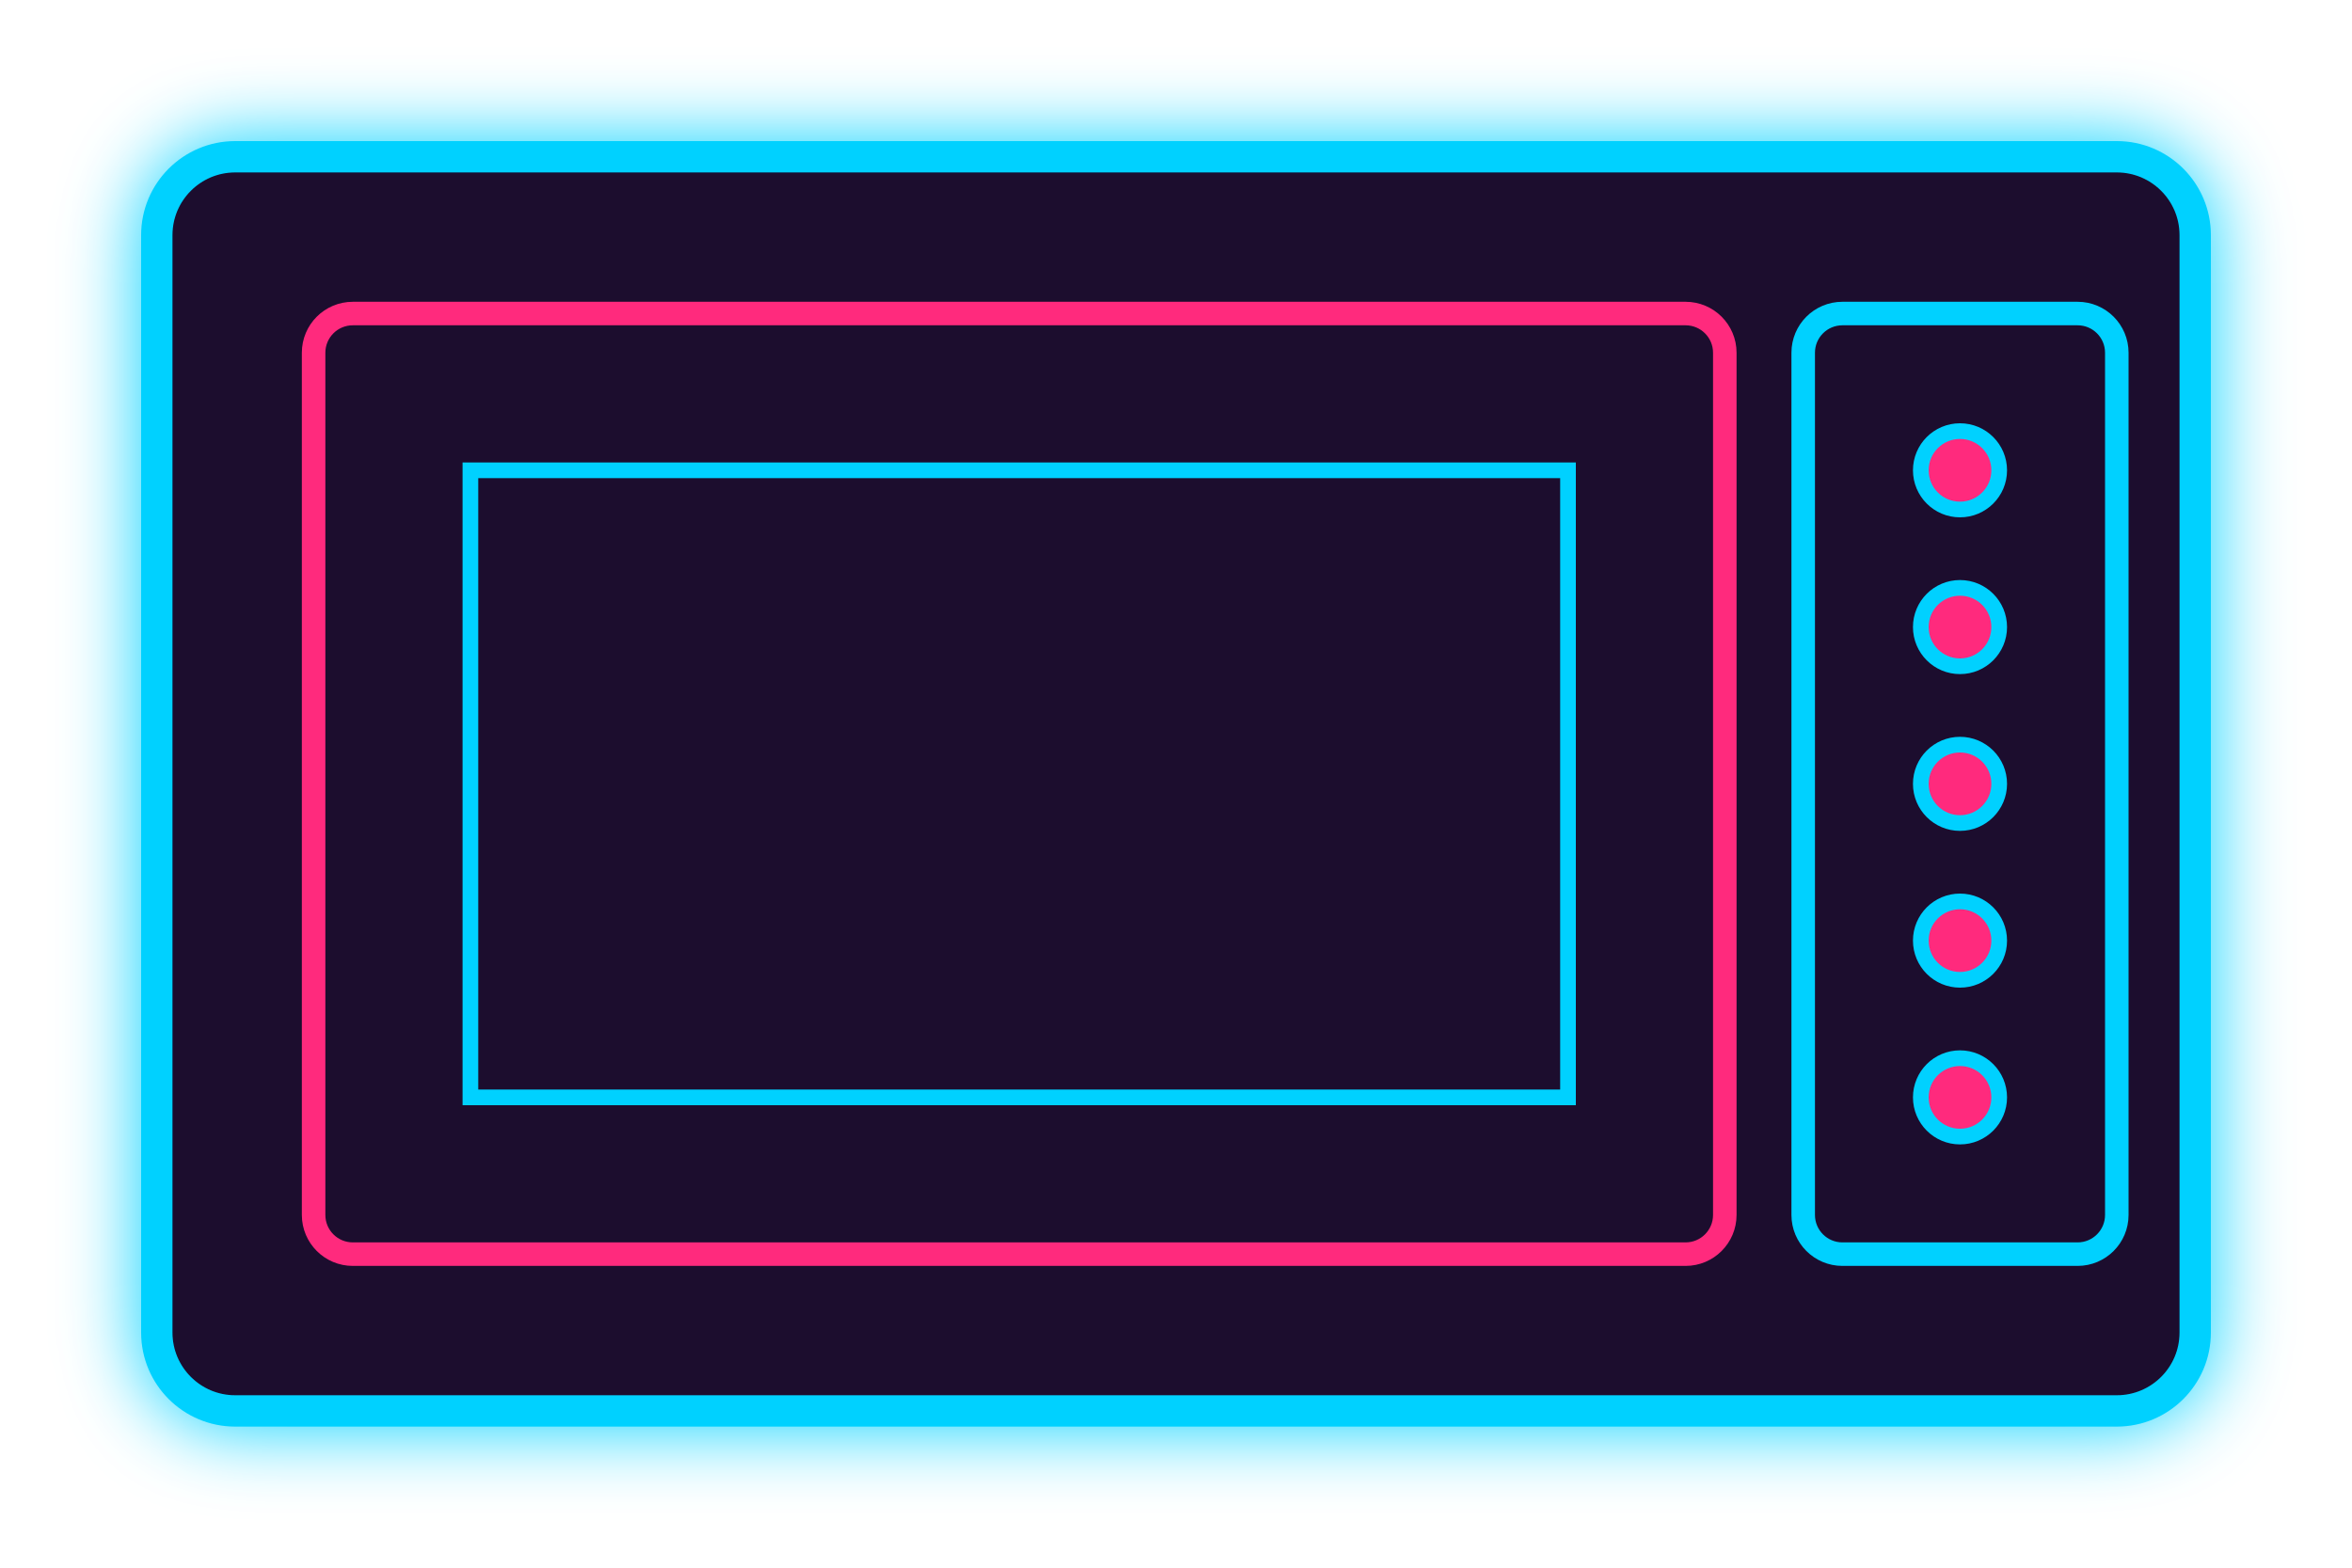
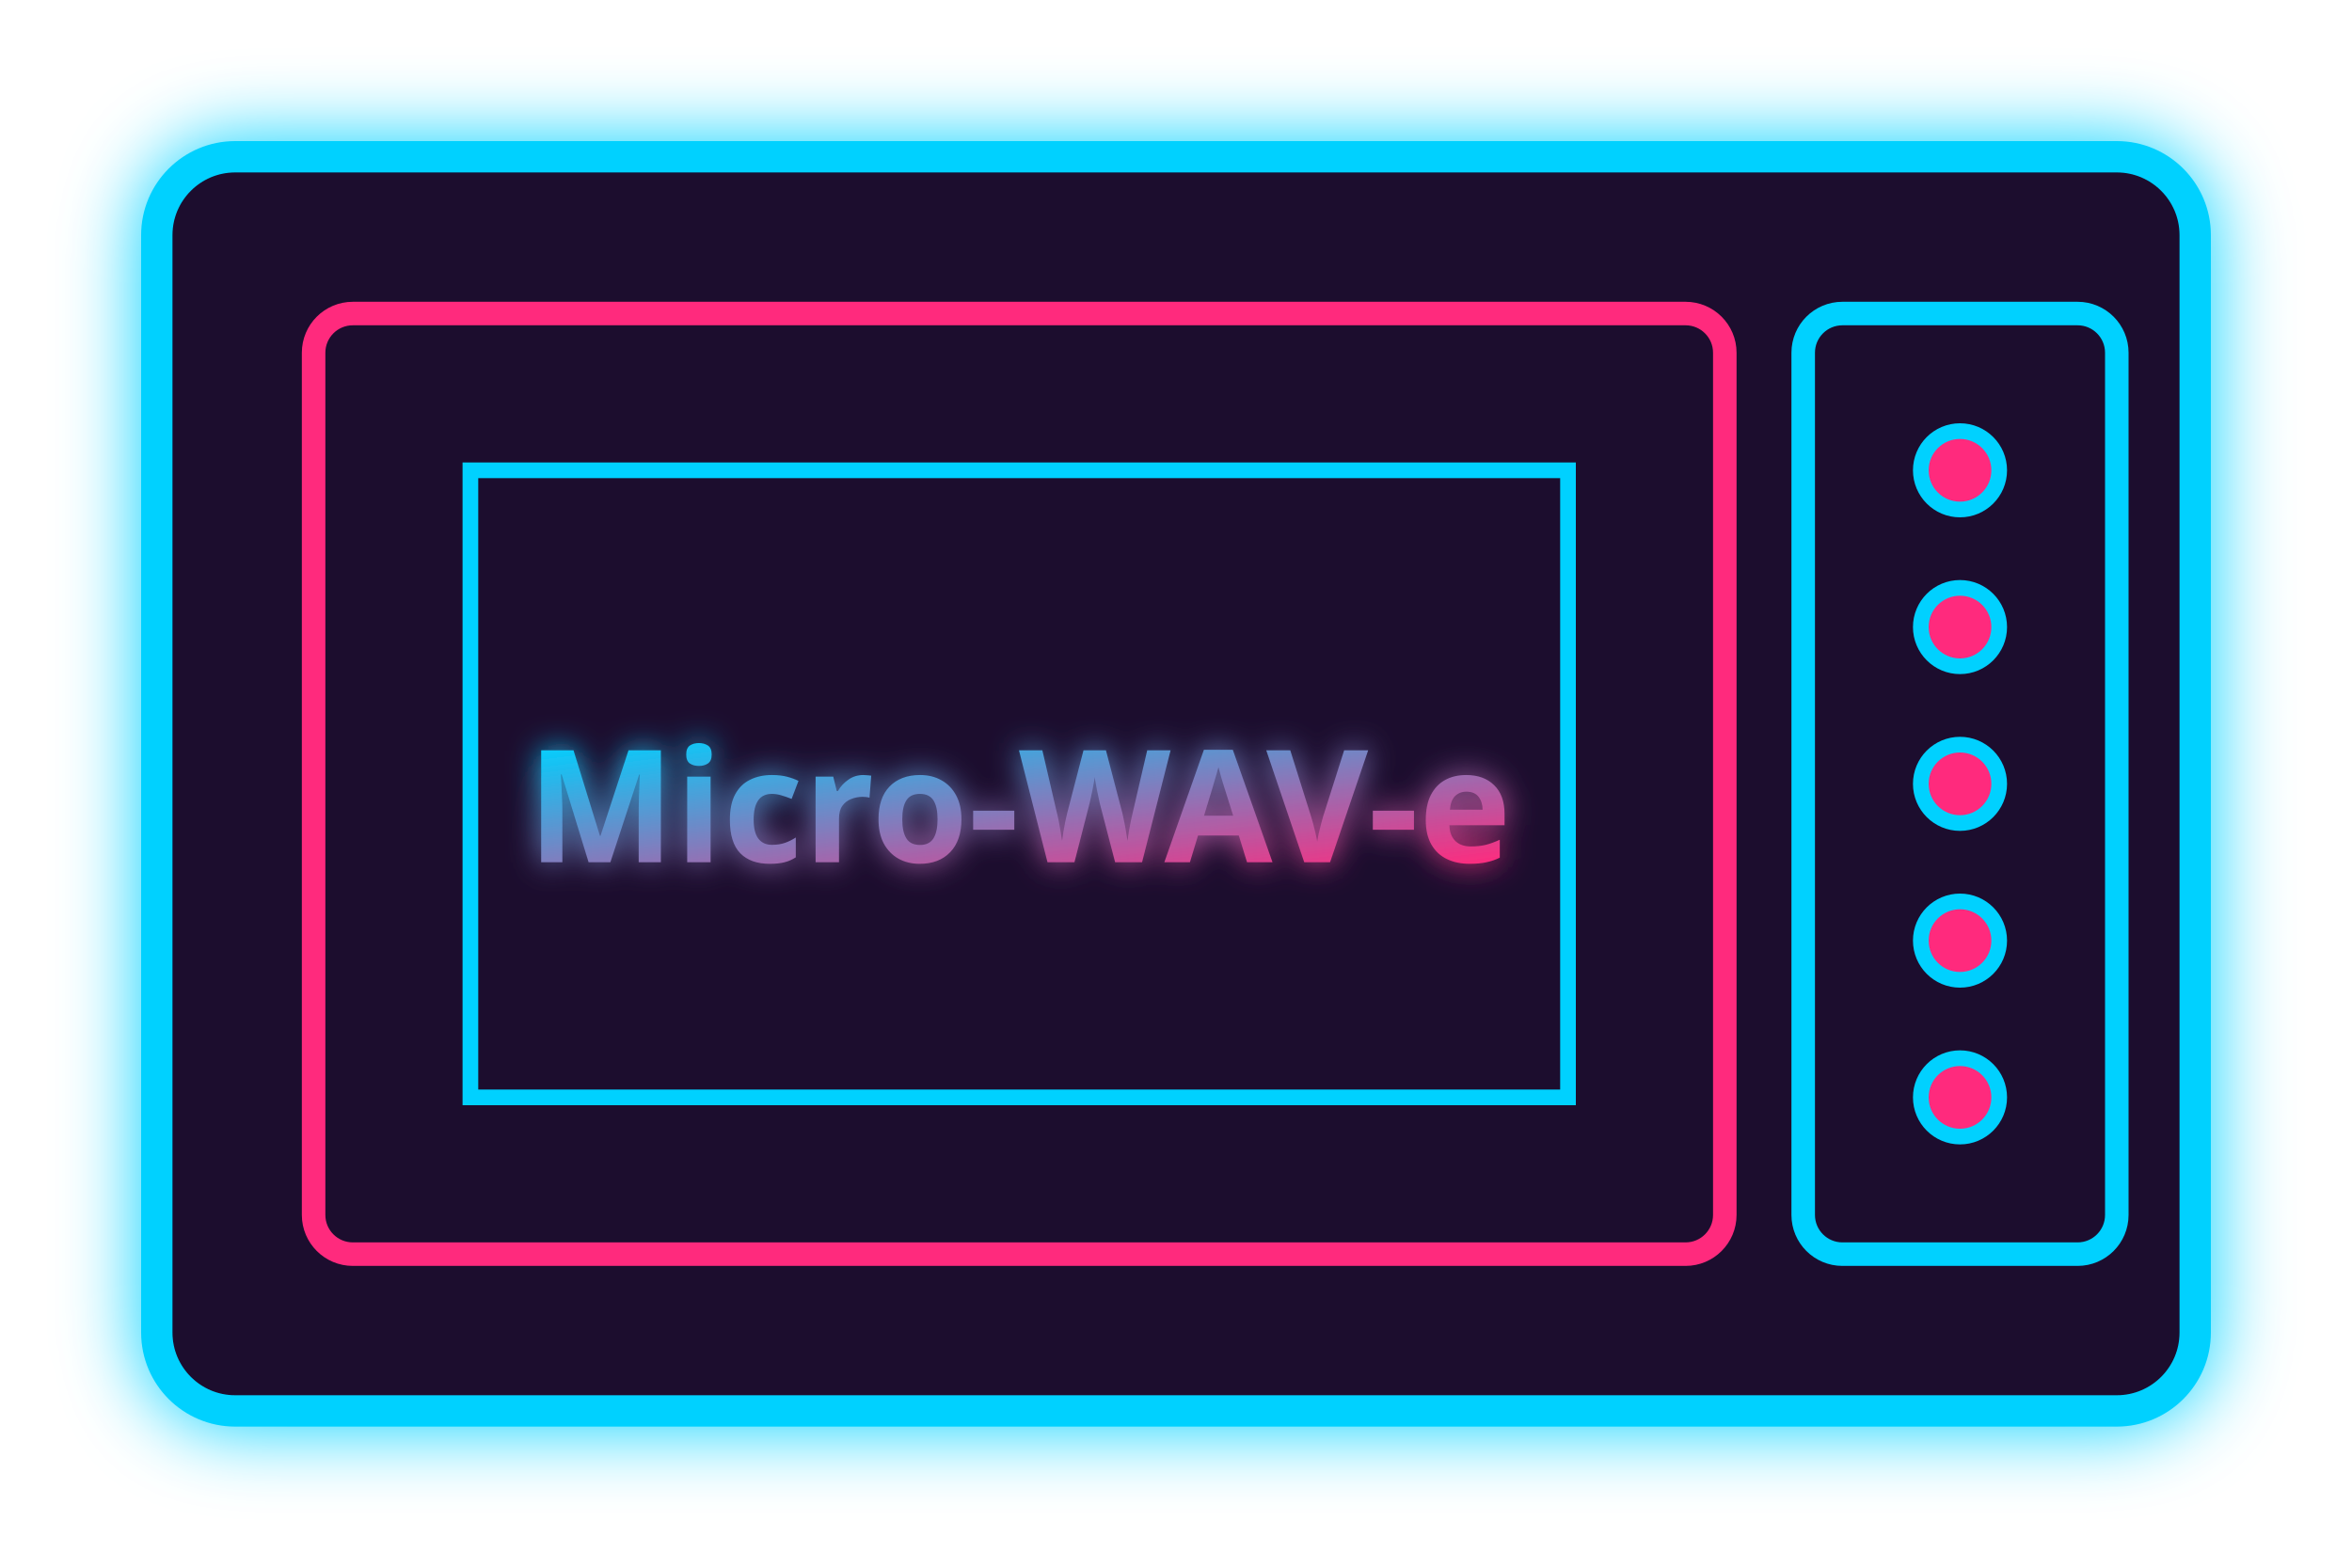
<svg xmlns="http://www.w3.org/2000/svg" width="300" height="200" viewBox="0 0 300 200">
+   <defs>
+     <linearGradient id="textGradient" x1="0%" y1="0%" x2="100%" y2="100%">
+       <stop offset="0%" style="stop-color:#00D1FF;stop-opacity:1" />
+       <stop offset="100%" style="stop-color:#FF2A7D;stop-opacity:1" />
+     </linearGradient>
+     <filter id="glow" x="-50%" y="-50%" width="200%" height="200%">
+       <feGaussianBlur in="SourceGraphic" stdDeviation="2" result="blur" />
+       <feMerge>
+         <feMergeNode in="blur" />
+         <feMergeNode in="SourceGraphic" />
+       </feMerge>
+     </filter>
+   </defs>
  <rect x="20" y="20" width="260" height="160" rx="10" fill="#1A0D2E" stroke="#00D1FF" stroke-width="4" style="filter: drop-shadow(0 0 5px #00D1FF);" />
  <rect x="40" y="40" width="180" height="120" rx="5" fill="none" stroke="#FF2A7D" stroke-width="3" />
  <path fill="none" stroke="#00D1FF" stroke-width="2" d="M60 60h140v80H60z" />
  <rect x="230" y="40" width="40" height="120" rx="5" fill="none" stroke="#00D1FF" stroke-width="3" />
  <circle cx="250" cy="60" r="5" fill="#FF2A7D" stroke="#00D1FF" stroke-width="2" />
  <circle cx="250" cy="80" r="5" fill="#FF2A7D" stroke="#00D1FF" stroke-width="2" />
  <circle cx="250" cy="100" r="5" fill="#FF2A7D" stroke="#00D1FF" stroke-width="2" />
  <circle cx="250" cy="120" r="5" fill="#FF2A7D" stroke="#00D1FF" stroke-width="2" />
  <circle cx="250" cy="140" r="5" fill="#FF2A7D" stroke="#00D1FF" stroke-width="2" />
+   <text x="130" y="110" font-family="'Orbitron', sans-serif" font-size="20" font-weight="700" text-anchor="middle" fill="url(#textGradient)" filter="url(#glow)" id="text">Micro-WAV-e</text>
</svg>
